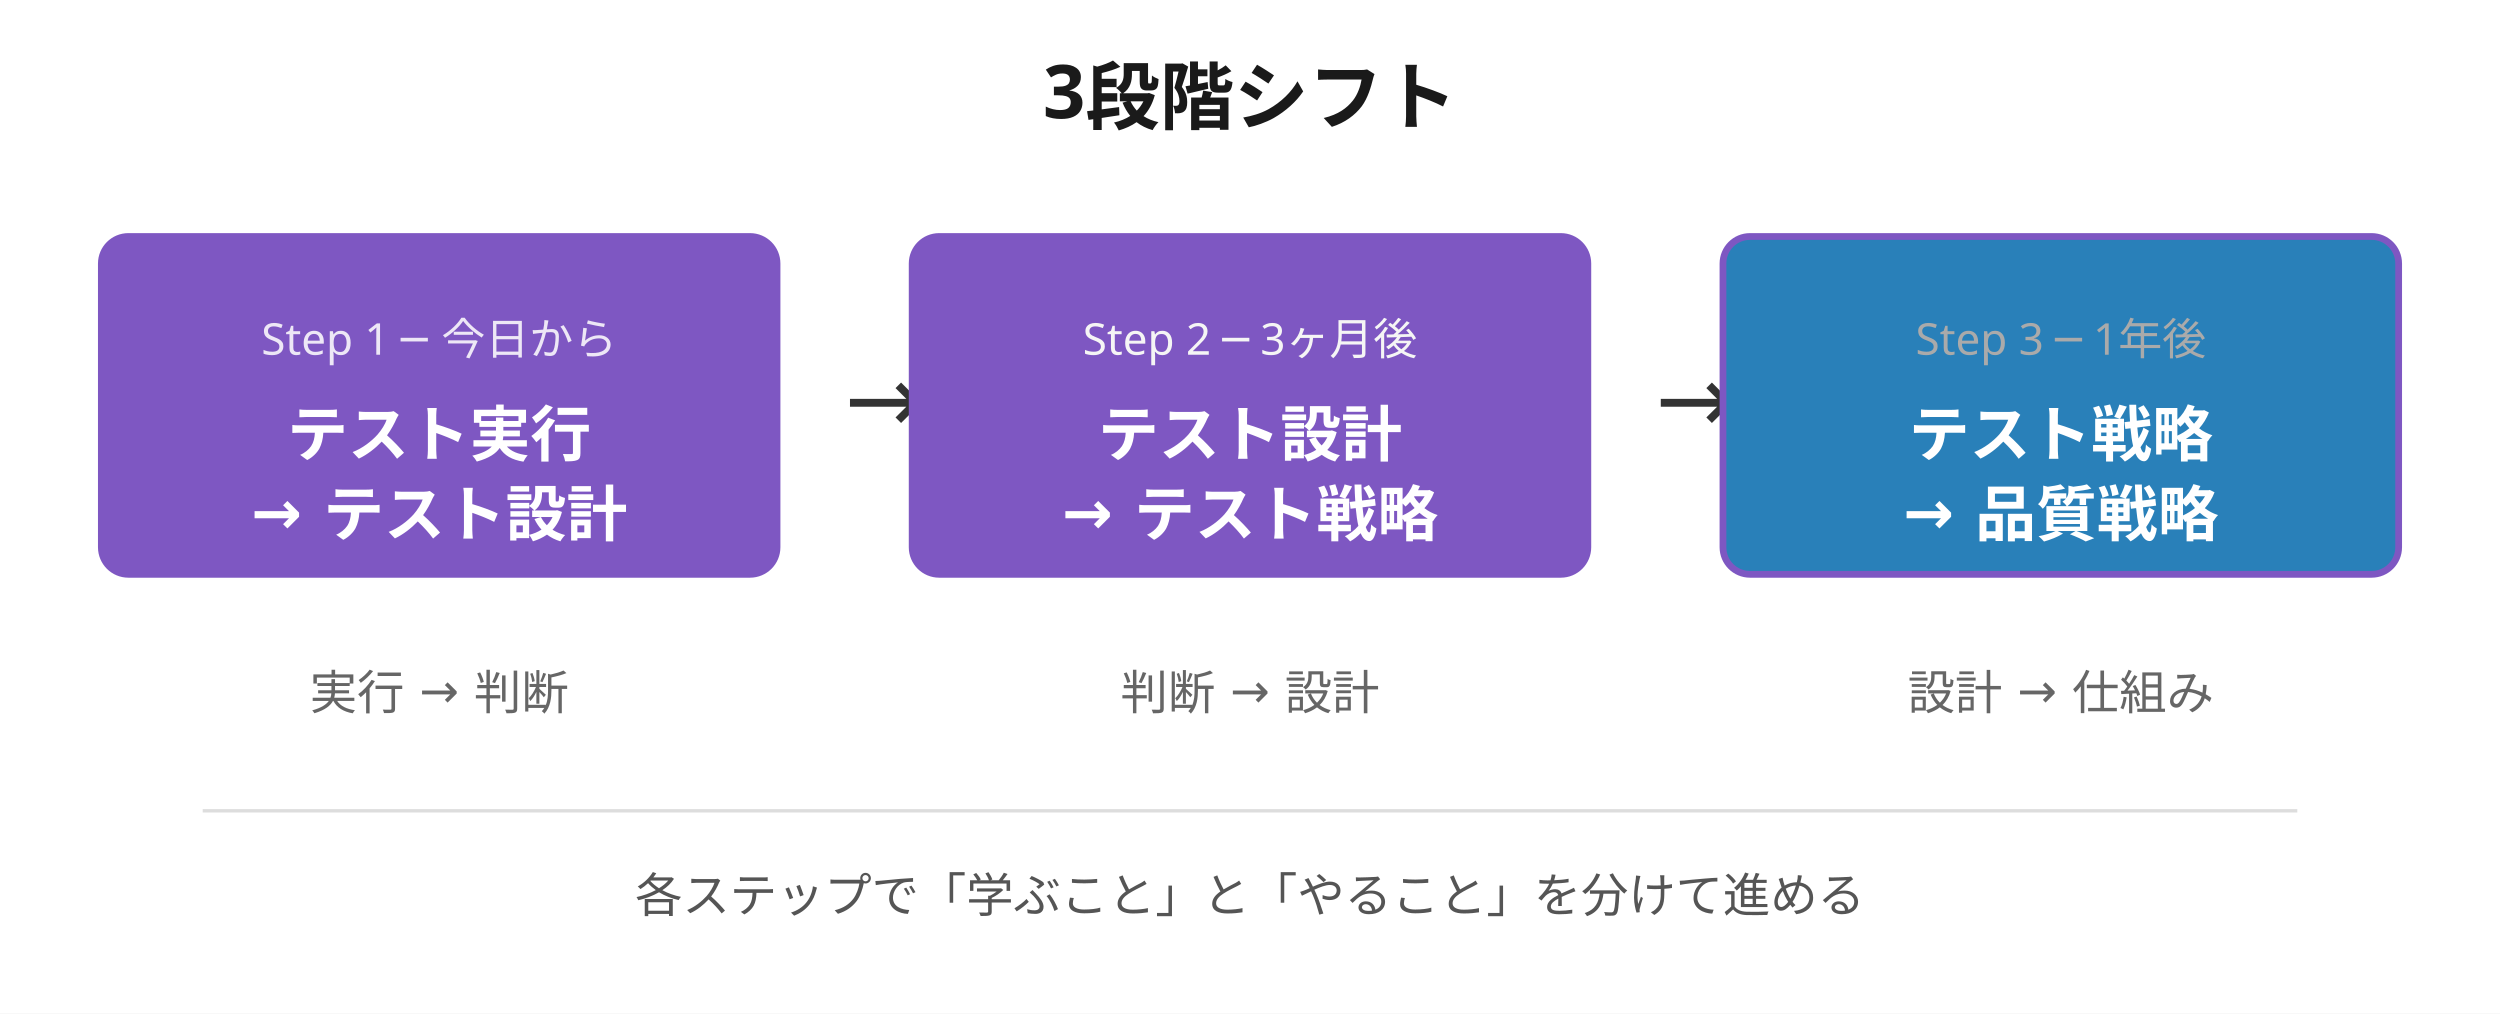
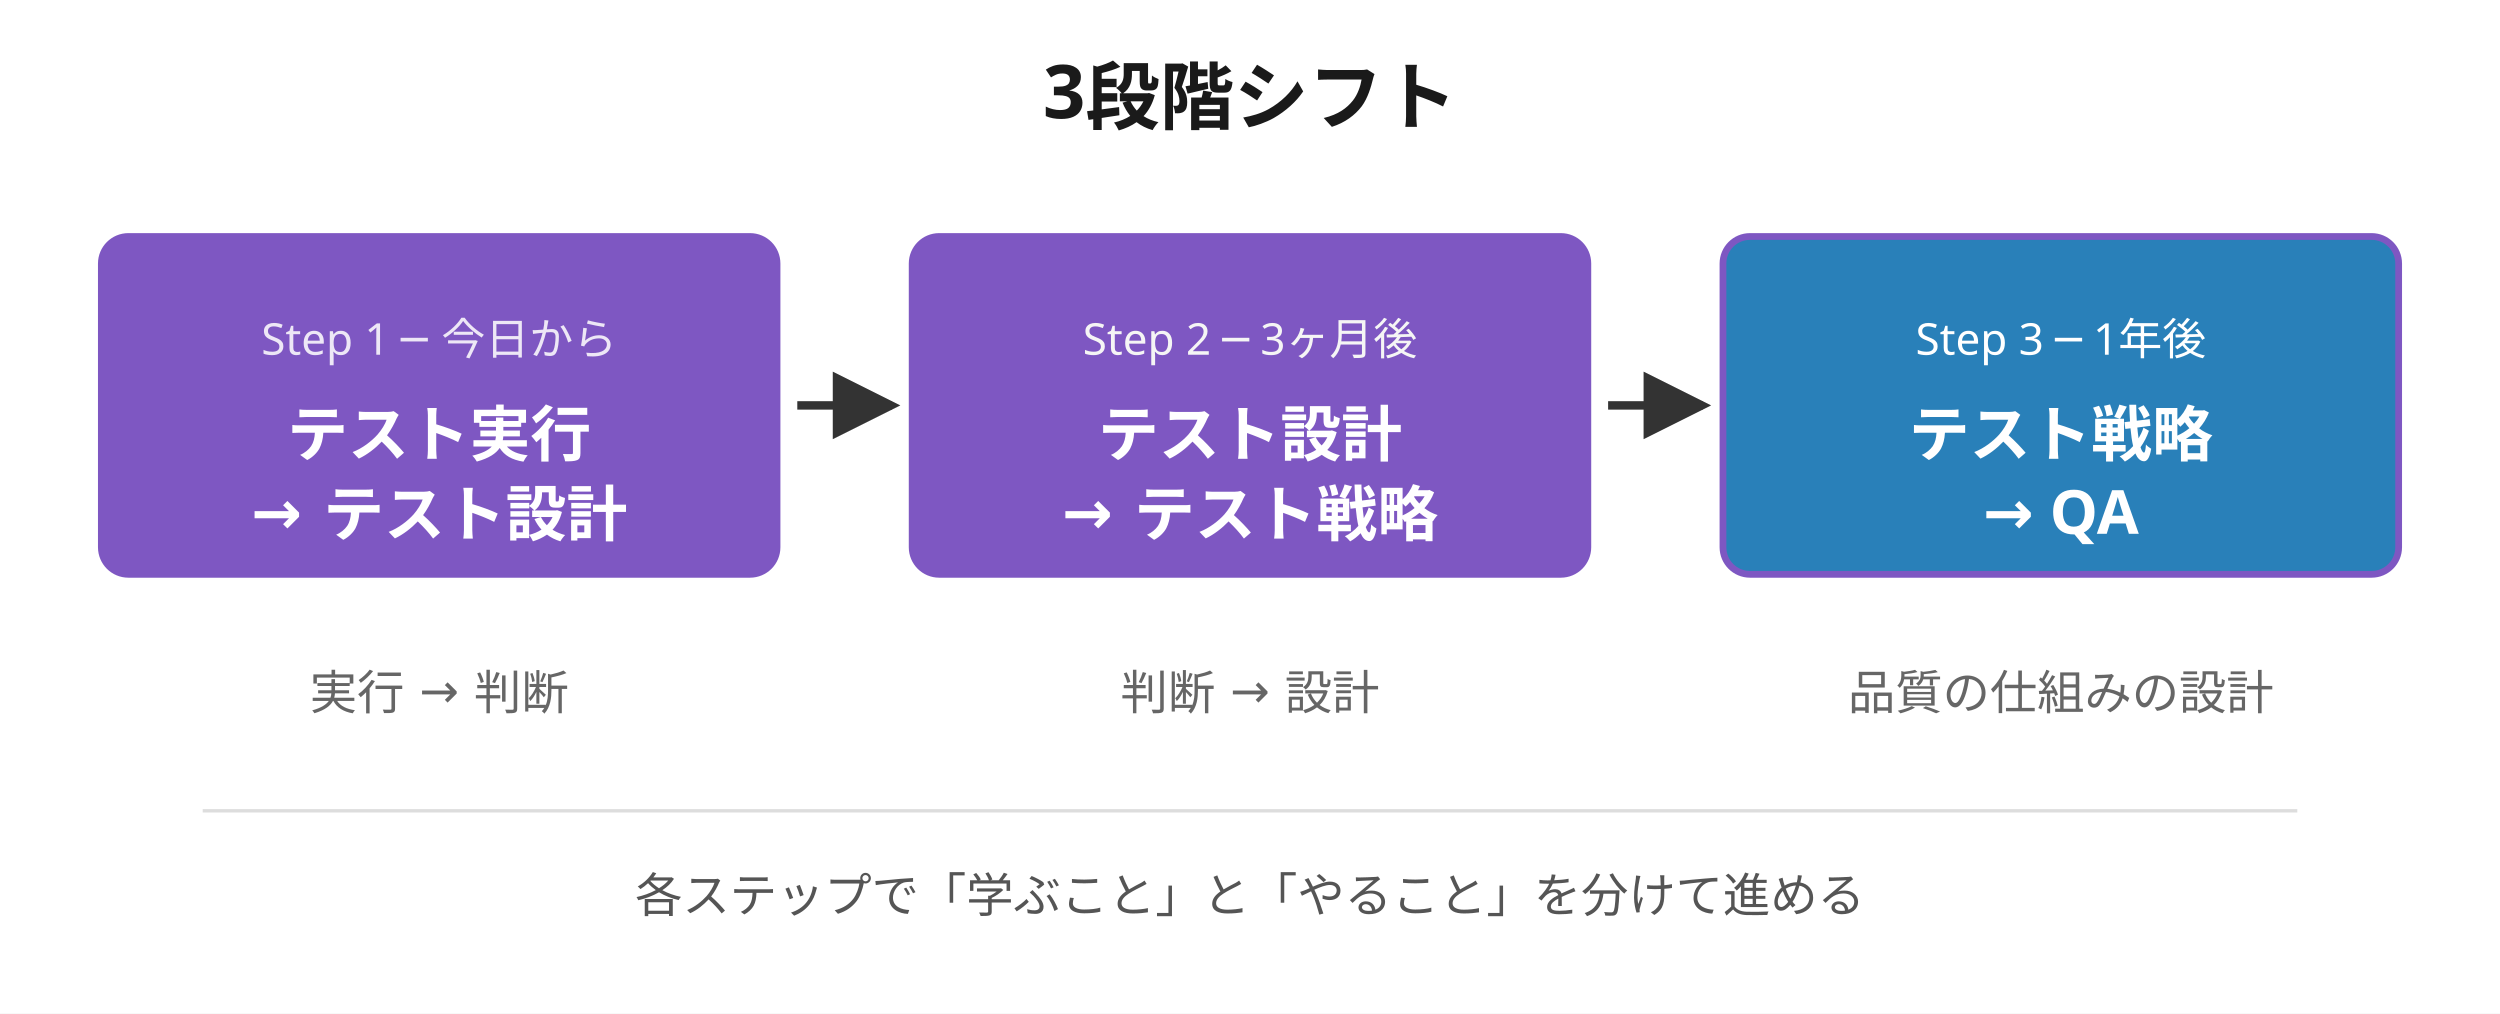
<svg xmlns="http://www.w3.org/2000/svg" viewBox="0 0 740 300" font-family="'Hiragino Sans', 'Hiragino Kaku Gothic ProN', sans-serif">
  <rect width="740" height="300" fill="#ffffff" />
+   <defs>
+     <marker id="ah" markerWidth="8" markerHeight="8" refX="7" refY="4" orient="auto">
+       <polygon points="0,0 8,4 0,8" fill="#333" />
+     </marker>
+   </defs>
  <text x="370" y="35" text-anchor="middle" font-size="22" font-weight="bold" fill="#1a1a1a">3段階シフト</text>
  <rect x="30" y="70" width="200" height="100" rx="8" fill="#7E57C2" stroke="#7E57C2" stroke-width="2" />
  <text x="130" y="105" text-anchor="middle" font-size="13" fill="#EDE7F6">Step 1 ─ 今日から</text>
  <text x="130" y="135" text-anchor="middle" font-size="18" font-weight="bold" fill="#fff">テスト実行</text>
  <text x="130" y="158" text-anchor="middle" font-size="18" font-weight="bold" fill="#fff">→ テスト設計</text>
-   <text x="250" y="128" font-size="28" fill="#333">→</text>
+   <line x1="236" y1="120" x2="264" y2="120" stroke="#333" stroke-width="2.5" marker-end="url(#ah)" />
  <rect x="270" y="70" width="200" height="100" rx="8" fill="#7E57C2" stroke="#7E57C2" stroke-width="2" />
  <text x="370" y="105" text-anchor="middle" font-size="13" fill="#F5F5F5">Step 2 ─ 3ヶ月後</text>
  <text x="370" y="135" text-anchor="middle" font-size="18" font-weight="bold" fill="#fff">テスト設計</text>
  <text x="370" y="158" text-anchor="middle" font-size="18" font-weight="bold" fill="#fff">→ テスト戦略</text>
-   <text x="490" y="128" font-size="28" fill="#333">→</text>
+   <line x1="476" y1="120" x2="504" y2="120" stroke="#333" stroke-width="2.5" marker-end="url(#ah)" />
  <rect x="510" y="70" width="200" height="100" rx="8" fill="#2980B9" stroke="#7E57C2" stroke-width="2" />
-   <text x="610" y="105" text-anchor="middle" font-size="13" fill="#aaa">Step 3 ─ 1年後</text>
+   <text x="610" y="105" text-anchor="middle" font-size="13" fill="#fff">Step 3 ─ 1年後</text>
  <text x="610" y="135" text-anchor="middle" font-size="18" font-weight="bold" fill="#fff">テスト戦略</text>
-   <text x="610" y="158" text-anchor="middle" font-size="18" font-weight="bold" fill="#fff">→ 品質戦略</text>
+   <text x="610" y="158" text-anchor="middle" font-size="18" font-weight="bold" fill="#fff">→ QA</text>
  <text x="130" y="210" text-anchor="middle" font-size="14" fill="#666">実行 → 判断</text>
  <text x="370" y="210" text-anchor="middle" font-size="14" fill="#666">判断 → 設計</text>
-   <text x="610" y="210" text-anchor="middle" font-size="14" fill="#666">設計 → 仕組み</text>
+   <text x="610" y="210" text-anchor="middle" font-size="14" fill="#666">品質の仕組みの設計</text>
  <line x1="60" y1="240" x2="680" y2="240" stroke="#ddd" stroke-width="1" />
  <text x="370" y="270" text-anchor="middle" font-size="14" fill="#555">各ステップで「学ぶこと」と「やること」を分けて進める</text>
</svg>
